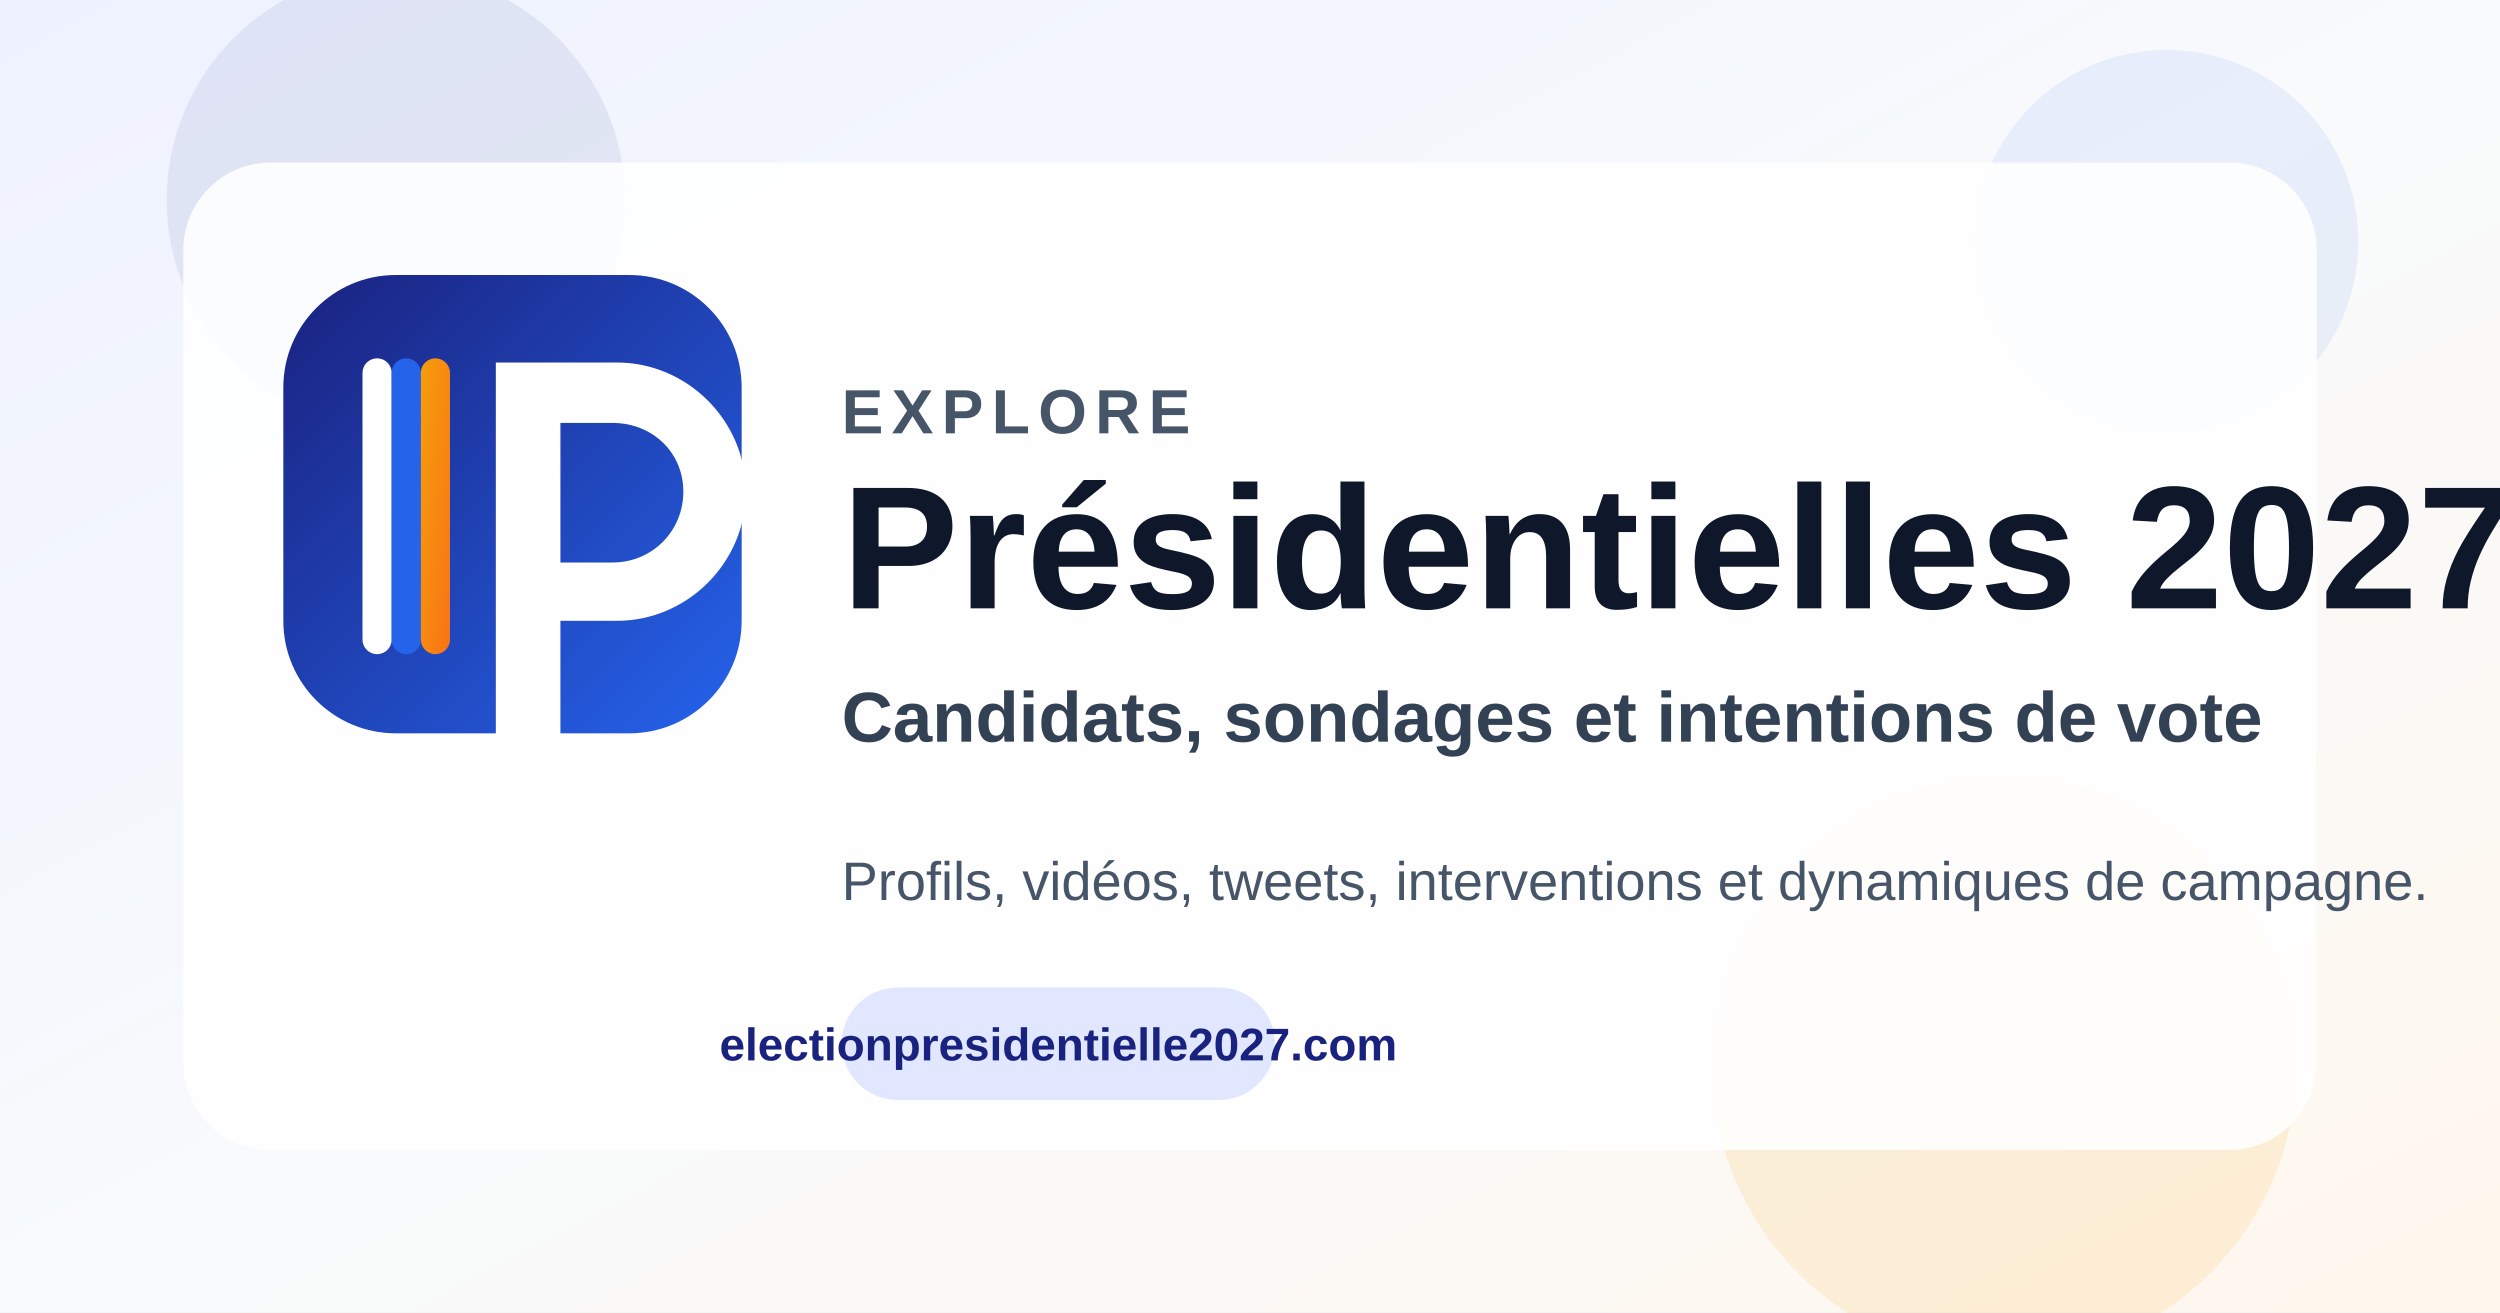
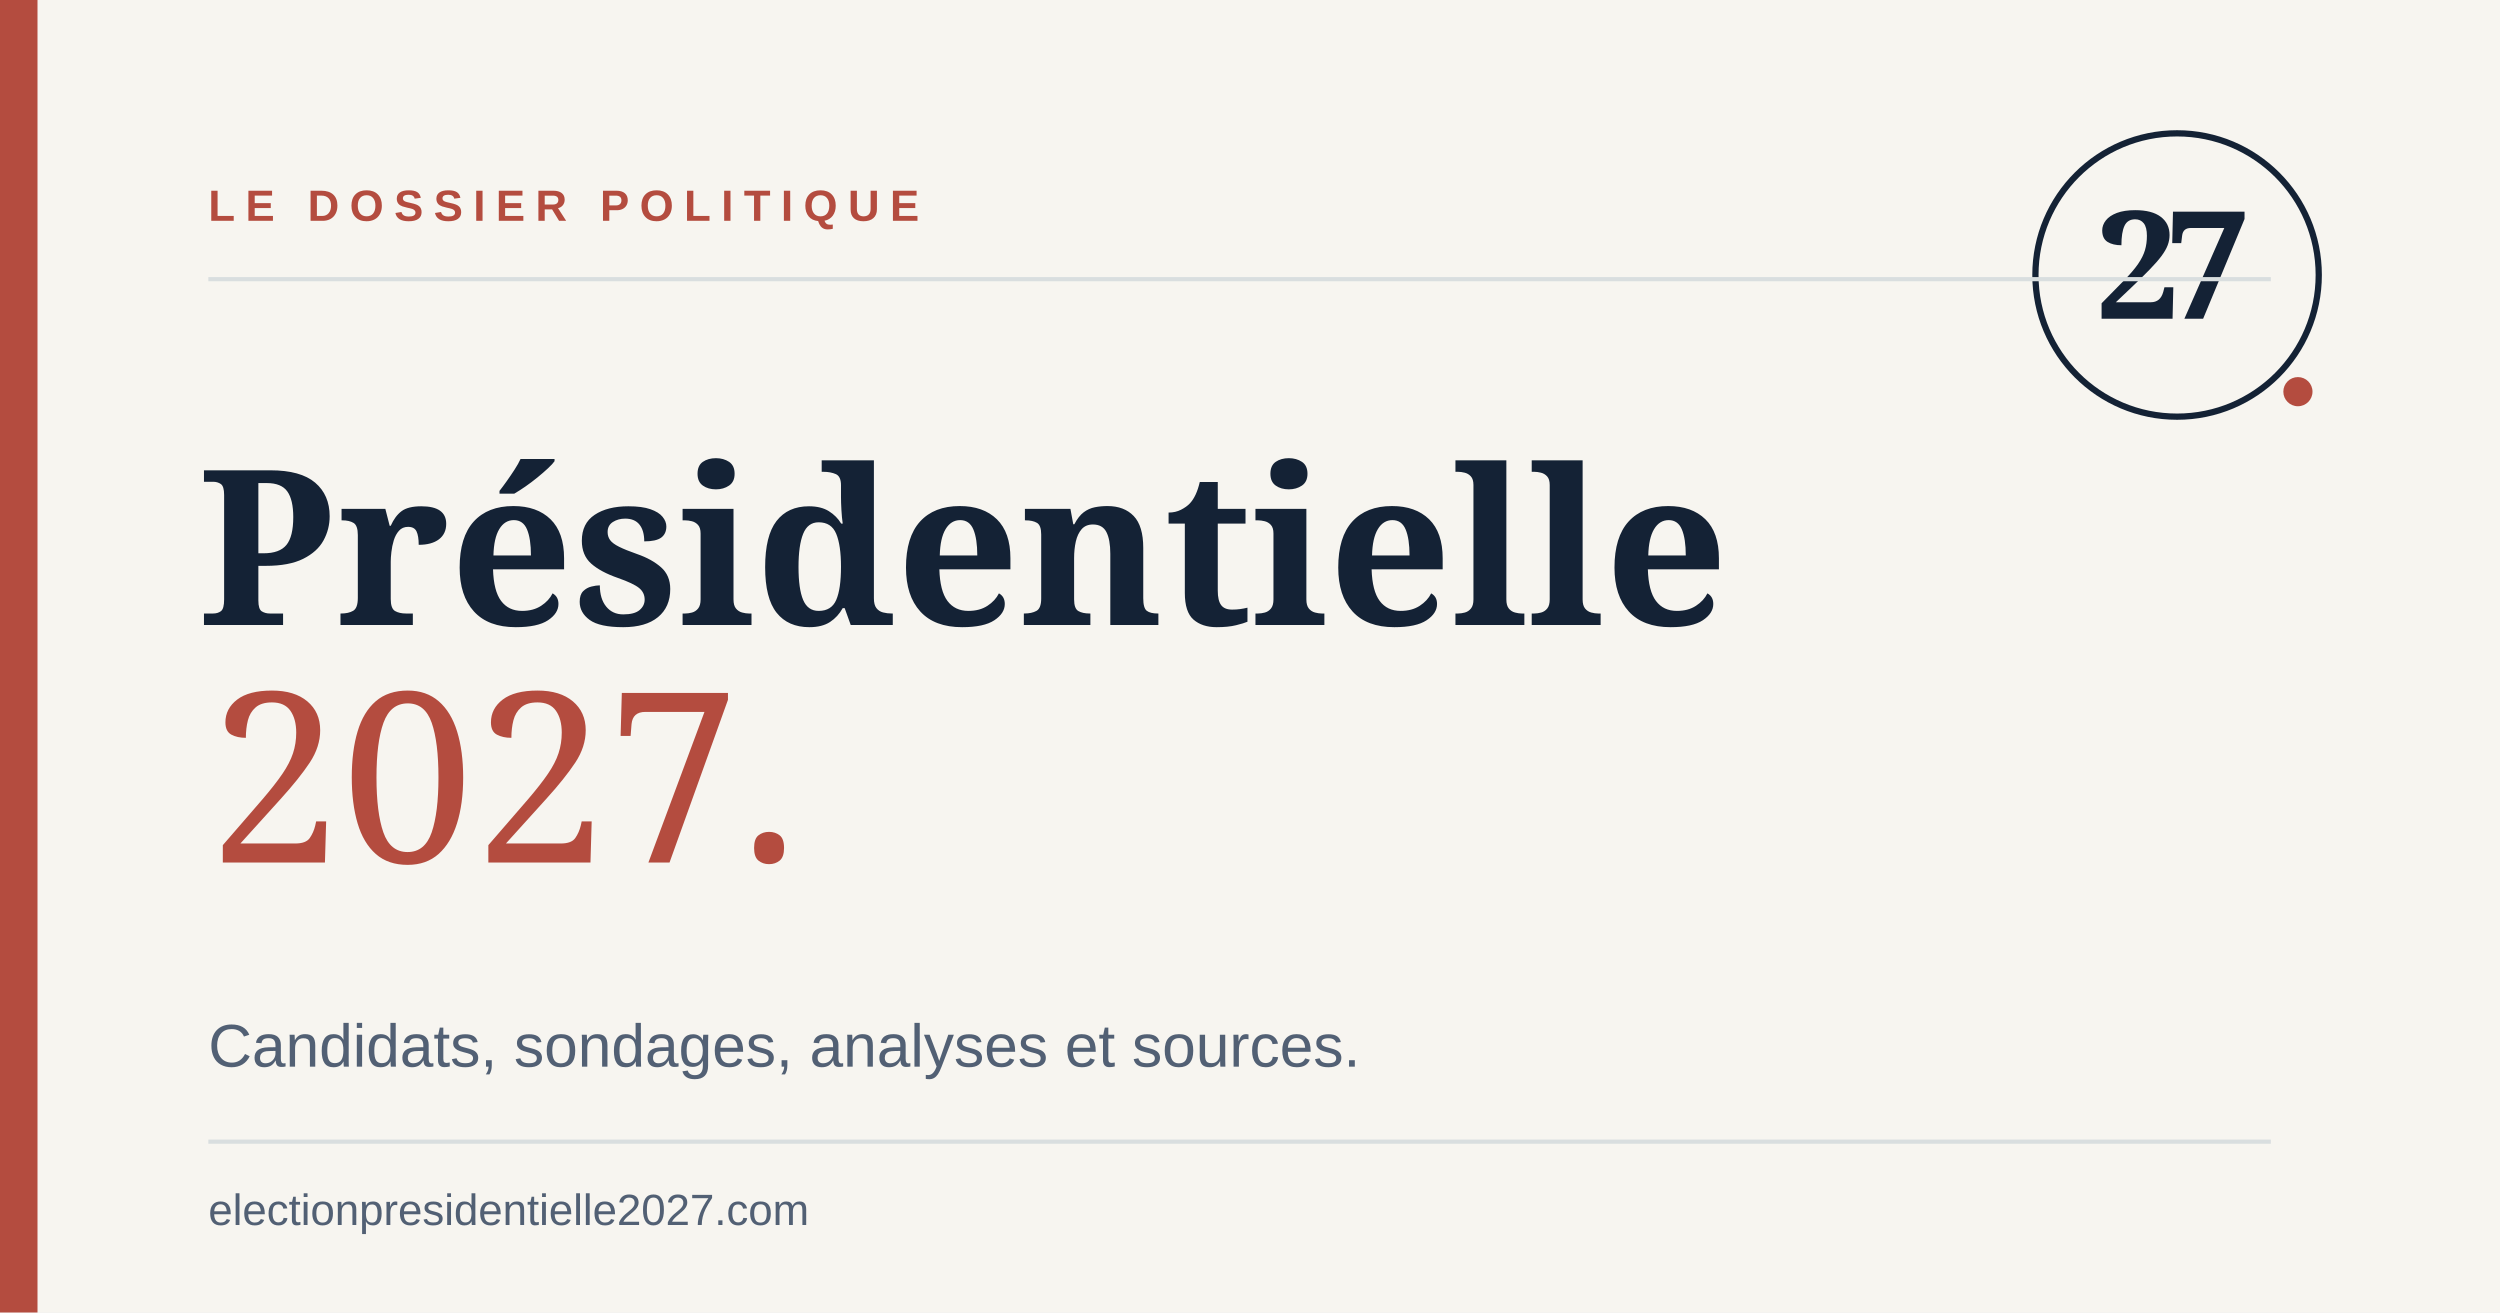
<svg xmlns="http://www.w3.org/2000/svg" width="1200" height="630" viewBox="0 0 1200 630" role="img" aria-labelledby="title desc">
-   <defs>
-     <linearGradient id="bg" x1="0" y1="0" x2="1" y2="1">
-       <stop offset="0%" stop-color="#eef2ff" />
-       <stop offset="50%" stop-color="#f8fafc" />
-       <stop offset="100%" stop-color="#fff7ed" />
-     </linearGradient>
-     <linearGradient id="ink" x1="0" y1="0" x2="1" y2="1">
-       <stop offset="0%" stop-color="#1a227f" />
-       <stop offset="100%" stop-color="#2563eb" />
-     </linearGradient>
-     <linearGradient id="accent" x1="0" y1="0" x2="1" y2="1">
-       <stop offset="0%" stop-color="#f59e0b" />
-       <stop offset="100%" stop-color="#f97316" />
-     </linearGradient>
-   </defs>
-   <rect width="1200" height="630" fill="url(#bg)" />
-   <circle cx="1040" cy="116" r="92" fill="#2563eb" opacity="0.08" />
-   <circle cx="962" cy="512" r="140" fill="#f59e0b" opacity="0.12" />
-   <circle cx="190" cy="96" r="110" fill="#1a227f" opacity="0.08" />
-   <rect x="88" y="78" width="1024" height="474" rx="42" fill="#ffffff" opacity="0.88" />
-   <rect x="136" y="132" width="220" height="220" rx="54" fill="url(#ink)" />
-   <rect x="174" y="172" width="14" height="142" rx="7" fill="#ffffff" />
-   <rect x="188" y="172" width="14" height="142" rx="7" fill="#2563eb" />
-   <rect x="202" y="172" width="14" height="142" rx="7" fill="url(#accent)" />
-   <path d="M238 174h58c34 0 62 28 62 62s-28 62-62 62h-27v62h-31V174Zm31 96h25c19 0 34-15 34-34s-15-33-34-33h-25v67Z" fill="#ffffff" />
-   <text x="404" y="208" fill="#475569" font-family="Public Sans, Arial, sans-serif" font-size="30" font-weight="700" letter-spacing="4">EXPLORE</text>
-   <text x="404" y="292" fill="#0f172a" font-family="Public Sans, Arial, sans-serif" font-size="84" font-weight="800">Présidentielles 2027</text>
-   <text x="404" y="356" fill="#334155" font-family="Public Sans, Arial, sans-serif" font-size="34" font-weight="600">Candidats, sondages et intentions de vote</text>
-   <text x="404" y="432" fill="#475569" font-family="Public Sans, Arial, sans-serif" font-size="26">Profils, vidéos, tweets, interventions et dynamiques de campagne.</text>
-   <g transform="translate(404 474)">
-     <rect width="208" height="54" rx="27" fill="#e0e7ff" />
-     <text x="104" y="35" text-anchor="middle" fill="#1a227f" font-family="Public Sans, Arial, sans-serif" font-size="22" font-weight="800">electionpresidentielle2027.com</text>
-   </g>
+   <rect width="1200" height="630" fill="#f7f5f0" />
+   <path d="M0 0h18v630H0z" fill="#b44c3f" />
+   <circle cx="1045" cy="132" r="68" fill="none" stroke="#142235" stroke-width="3" />
+   <text x="1043" y="153" text-anchor="middle" fill="#142235" font-family="Georgia, serif" font-size="72" font-weight="bold" letter-spacing="-7">27</text>
+   <circle cx="1103" cy="188" r="7" fill="#b44c3f" />
+   <text x="100" y="106" fill="#b44c3f" font-family="Arial, sans-serif" font-size="21" font-weight="bold" letter-spacing="5">LE DOSSIER POLITIQUE</text>
+   <path d="M100 134h990" stroke="#d9dedf" stroke-width="2" />
+   <text x="95" y="300" fill="#142235" font-family="Georgia, serif" font-size="104" font-weight="bold">Présidentielle</text>
+   <text x="100" y="414" fill="#b44c3f" font-family="Georgia, serif" font-size="114">2027.</text>
+   <text x="100" y="512" fill="#526074" font-family="Arial, sans-serif" font-size="29">Candidats, sondages, analyses et sources.</text>
+   <path d="M100 548h990" stroke="#d9dedf" stroke-width="2" />
+   <text x="100" y="588" fill="#526074" font-family="Arial, sans-serif" font-size="21">electionpresidentielle2027.com</text>
</svg>
